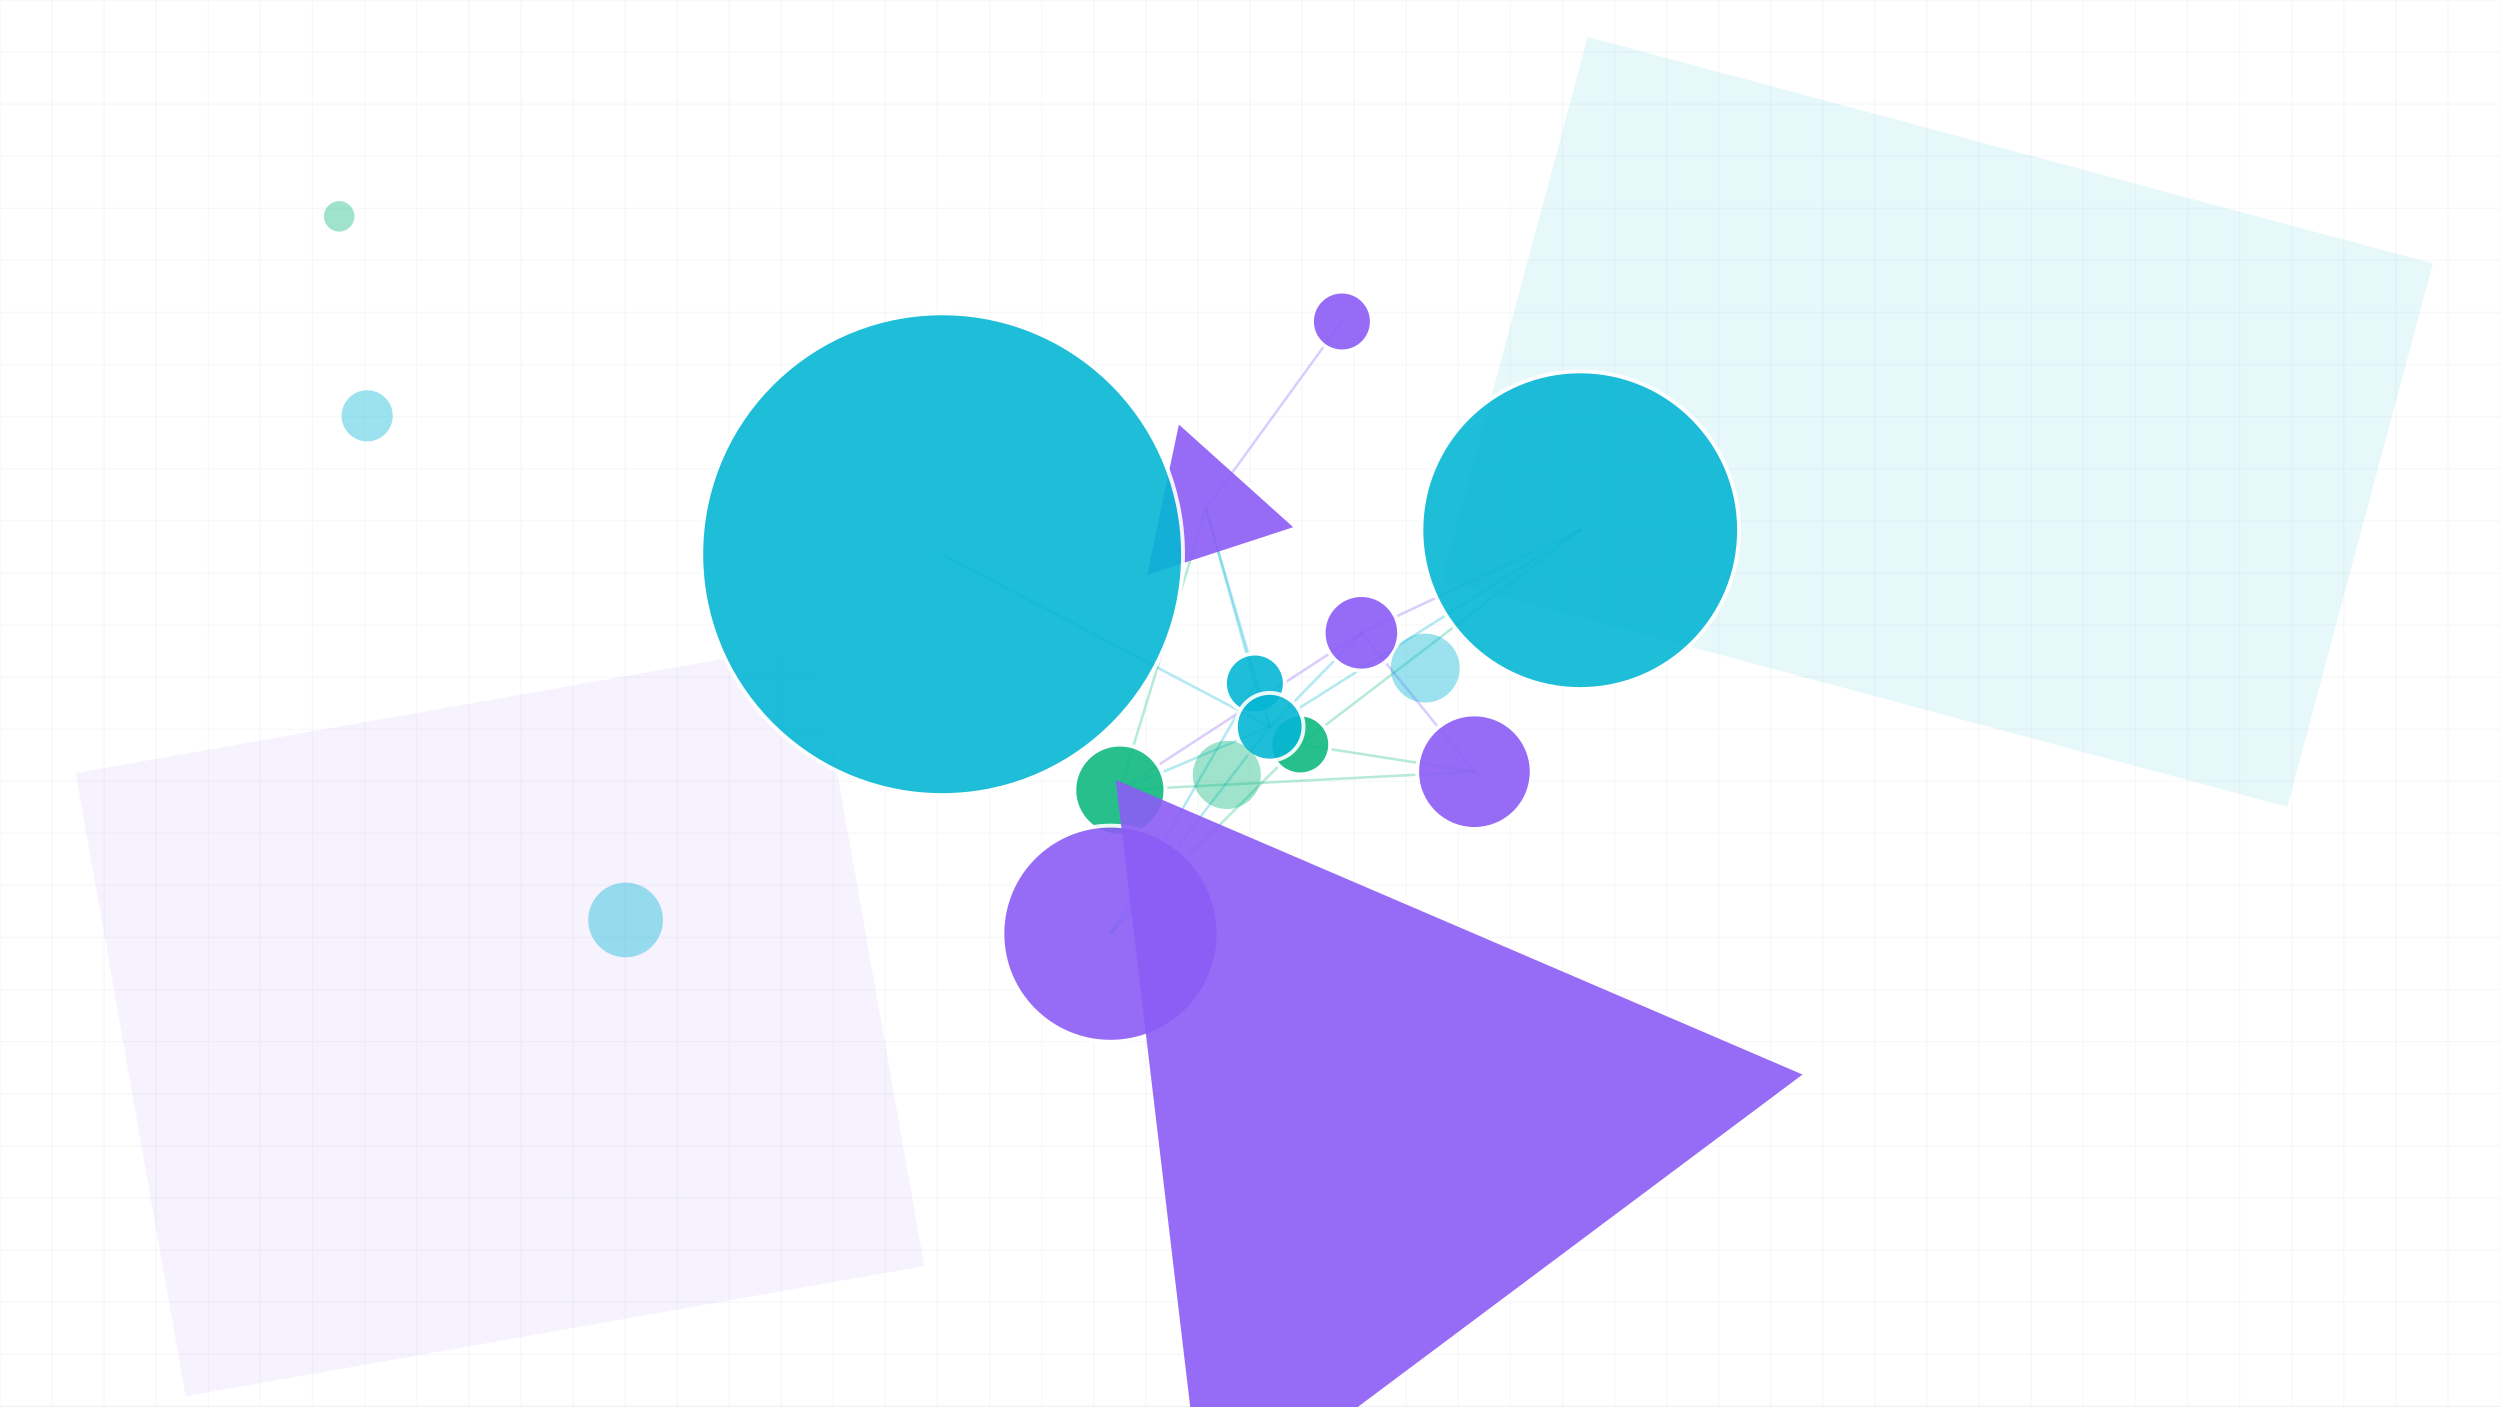
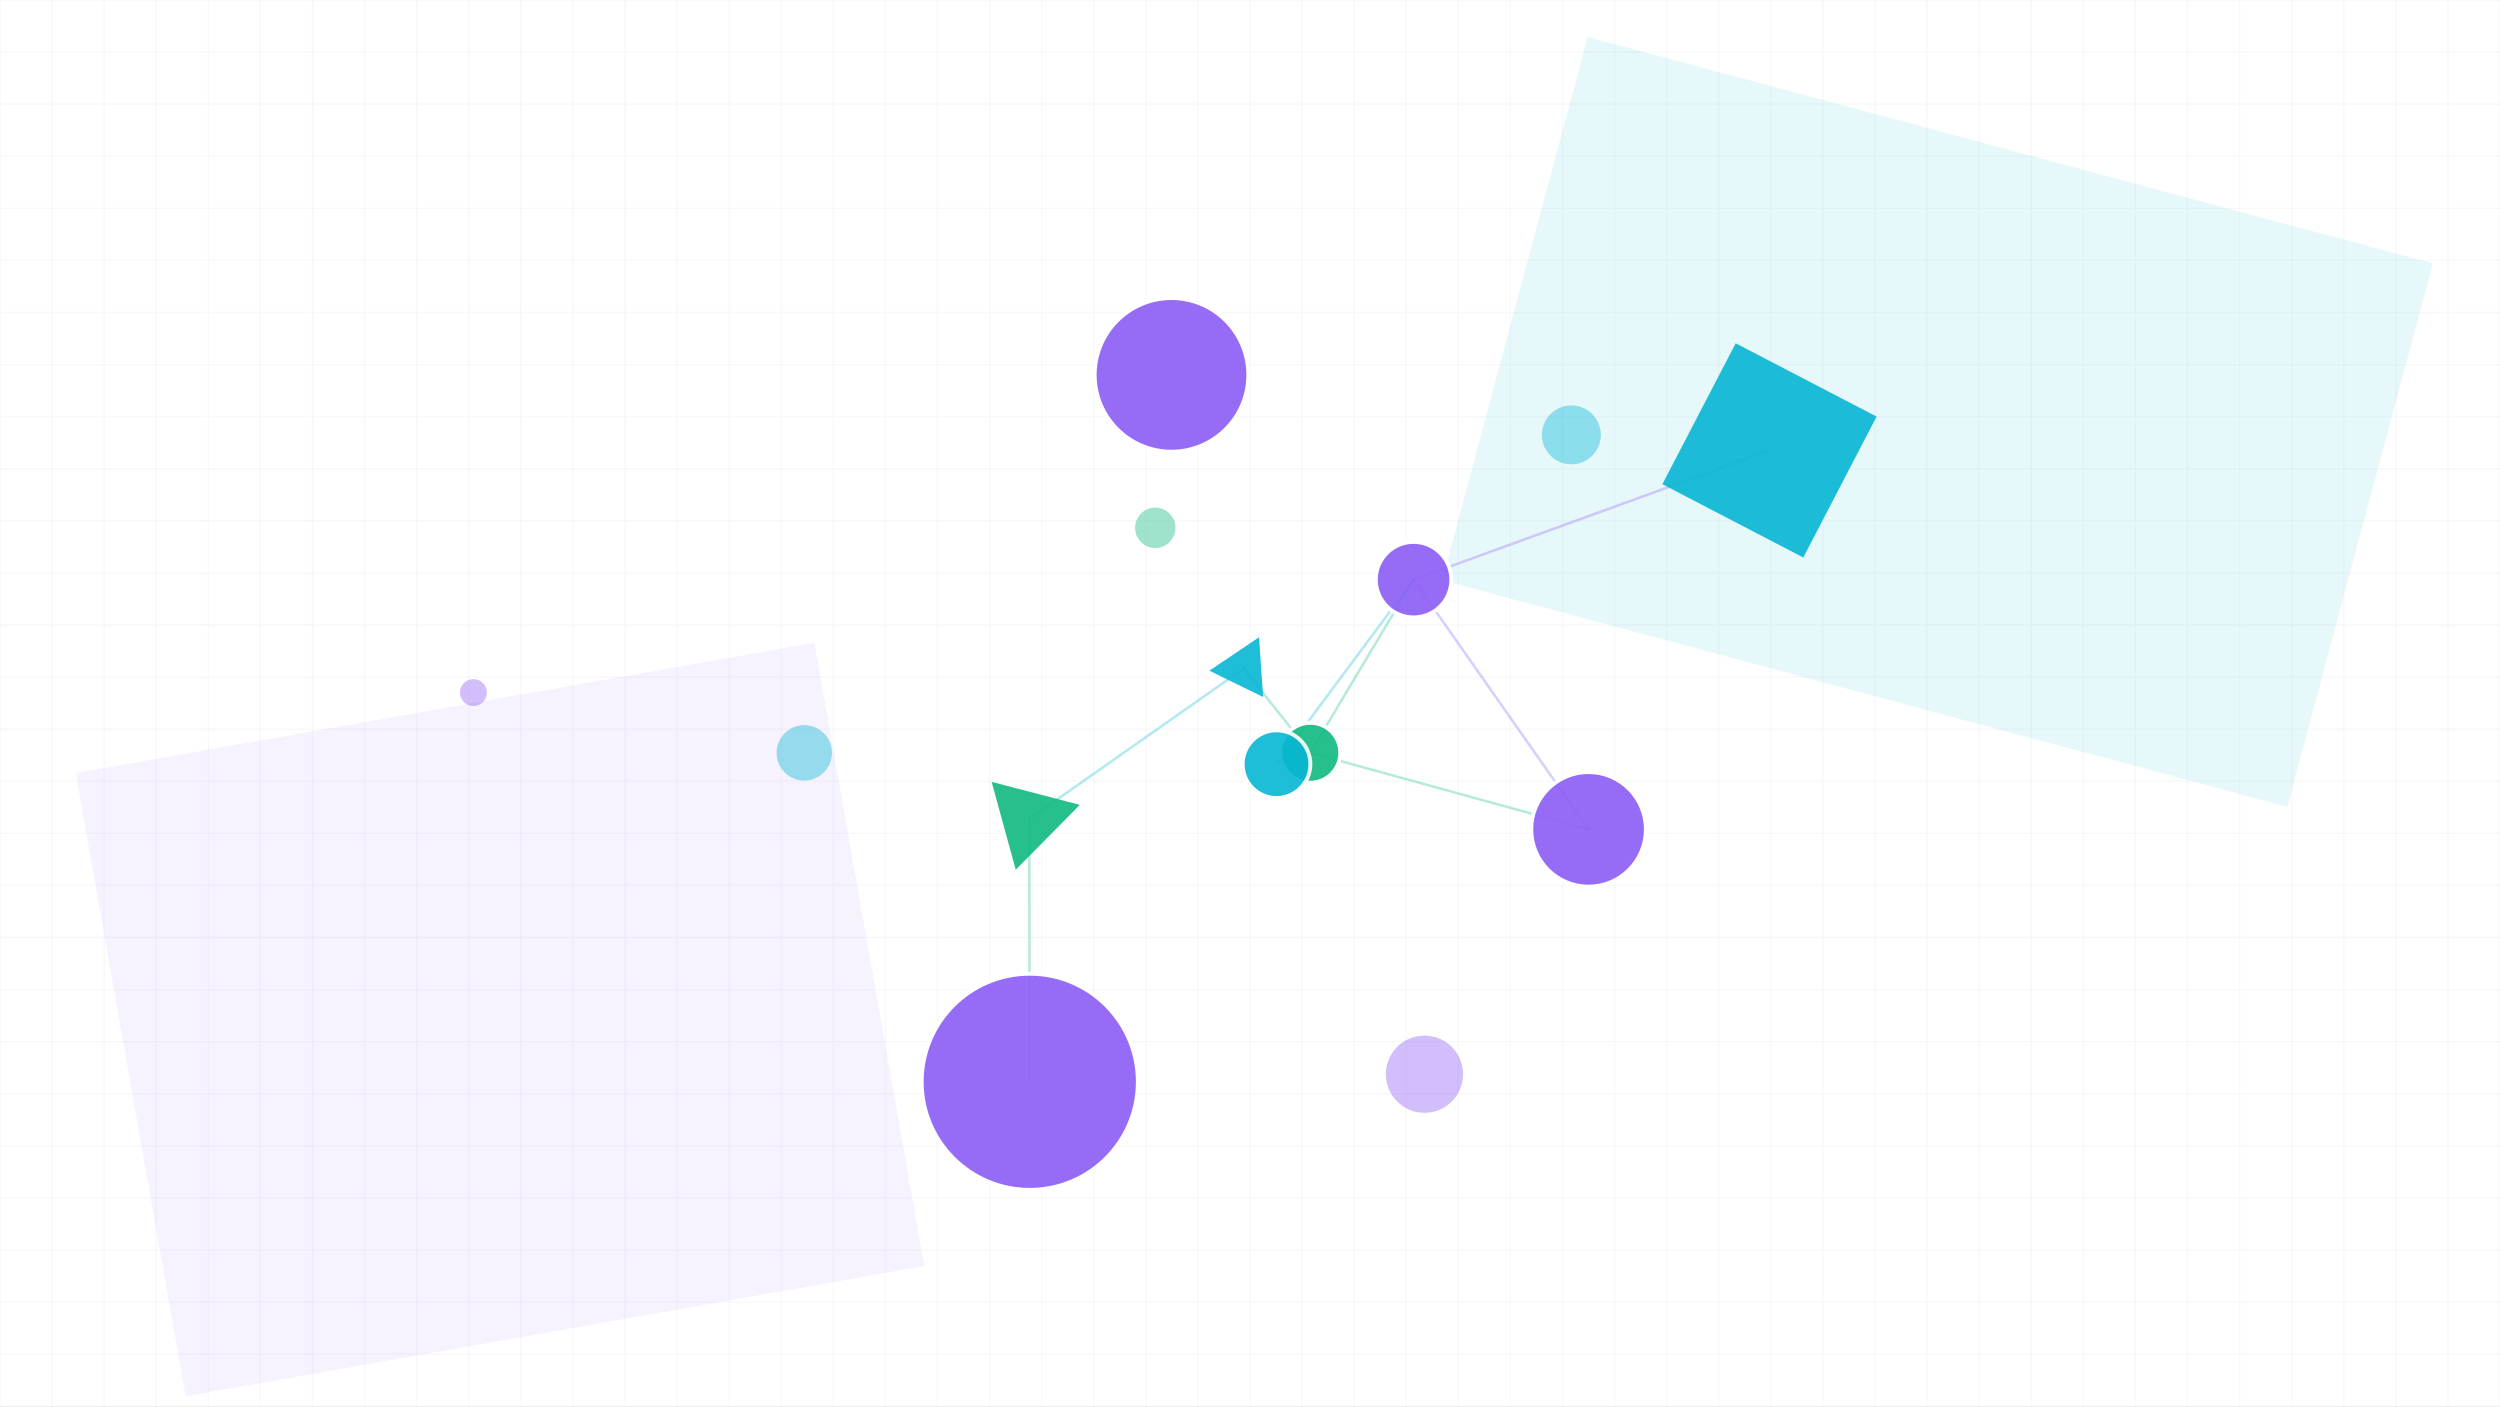
<svg xmlns="http://www.w3.org/2000/svg" viewBox="0 0 1920 1080" width="1920" height="1080" role="img" aria-label="Automatonic AI Geometric Illustration">
  <rect width="1920" height="1080" fill="#FFFFFF" />
  <g id="grid-pattern">
    <line x1="0" y1="0" x2="0" y2="1080" stroke="#E5E7EB" stroke-width="1" opacity="0.3" />
    <line x1="40" y1="0" x2="40" y2="1080" stroke="#E5E7EB" stroke-width="1" opacity="0.3" />
    <line x1="80" y1="0" x2="80" y2="1080" stroke="#E5E7EB" stroke-width="1" opacity="0.3" />
    <line x1="120" y1="0" x2="120" y2="1080" stroke="#E5E7EB" stroke-width="1" opacity="0.3" />
    <line x1="160" y1="0" x2="160" y2="1080" stroke="#E5E7EB" stroke-width="1" opacity="0.3" />
    <line x1="200" y1="0" x2="200" y2="1080" stroke="#E5E7EB" stroke-width="1" opacity="0.3" />
    <line x1="240" y1="0" x2="240" y2="1080" stroke="#E5E7EB" stroke-width="1" opacity="0.3" />
    <line x1="280" y1="0" x2="280" y2="1080" stroke="#E5E7EB" stroke-width="1" opacity="0.3" />
    <line x1="320" y1="0" x2="320" y2="1080" stroke="#E5E7EB" stroke-width="1" opacity="0.3" />
    <line x1="360" y1="0" x2="360" y2="1080" stroke="#E5E7EB" stroke-width="1" opacity="0.3" />
    <line x1="400" y1="0" x2="400" y2="1080" stroke="#E5E7EB" stroke-width="1" opacity="0.3" />
    <line x1="440" y1="0" x2="440" y2="1080" stroke="#E5E7EB" stroke-width="1" opacity="0.3" />
    <line x1="480" y1="0" x2="480" y2="1080" stroke="#E5E7EB" stroke-width="1" opacity="0.3" />
    <line x1="520" y1="0" x2="520" y2="1080" stroke="#E5E7EB" stroke-width="1" opacity="0.3" />
    <line x1="560" y1="0" x2="560" y2="1080" stroke="#E5E7EB" stroke-width="1" opacity="0.3" />
    <line x1="600" y1="0" x2="600" y2="1080" stroke="#E5E7EB" stroke-width="1" opacity="0.3" />
    <line x1="640" y1="0" x2="640" y2="1080" stroke="#E5E7EB" stroke-width="1" opacity="0.3" />
    <line x1="680" y1="0" x2="680" y2="1080" stroke="#E5E7EB" stroke-width="1" opacity="0.3" />
    <line x1="720" y1="0" x2="720" y2="1080" stroke="#E5E7EB" stroke-width="1" opacity="0.3" />
    <line x1="760" y1="0" x2="760" y2="1080" stroke="#E5E7EB" stroke-width="1" opacity="0.3" />
    <line x1="800" y1="0" x2="800" y2="1080" stroke="#E5E7EB" stroke-width="1" opacity="0.3" />
    <line x1="840" y1="0" x2="840" y2="1080" stroke="#E5E7EB" stroke-width="1" opacity="0.3" />
    <line x1="880" y1="0" x2="880" y2="1080" stroke="#E5E7EB" stroke-width="1" opacity="0.3" />
    <line x1="920" y1="0" x2="920" y2="1080" stroke="#E5E7EB" stroke-width="1" opacity="0.3" />
    <line x1="960" y1="0" x2="960" y2="1080" stroke="#E5E7EB" stroke-width="1" opacity="0.3" />
    <line x1="1000" y1="0" x2="1000" y2="1080" stroke="#E5E7EB" stroke-width="1" opacity="0.3" />
    <line x1="1040" y1="0" x2="1040" y2="1080" stroke="#E5E7EB" stroke-width="1" opacity="0.3" />
    <line x1="1080" y1="0" x2="1080" y2="1080" stroke="#E5E7EB" stroke-width="1" opacity="0.3" />
    <line x1="1120" y1="0" x2="1120" y2="1080" stroke="#E5E7EB" stroke-width="1" opacity="0.3" />
    <line x1="1160" y1="0" x2="1160" y2="1080" stroke="#E5E7EB" stroke-width="1" opacity="0.3" />
    <line x1="1200" y1="0" x2="1200" y2="1080" stroke="#E5E7EB" stroke-width="1" opacity="0.3" />
    <line x1="1240" y1="0" x2="1240" y2="1080" stroke="#E5E7EB" stroke-width="1" opacity="0.3" />
    <line x1="1280" y1="0" x2="1280" y2="1080" stroke="#E5E7EB" stroke-width="1" opacity="0.3" />
    <line x1="1320" y1="0" x2="1320" y2="1080" stroke="#E5E7EB" stroke-width="1" opacity="0.3" />
    <line x1="1360" y1="0" x2="1360" y2="1080" stroke="#E5E7EB" stroke-width="1" opacity="0.3" />
    <line x1="1400" y1="0" x2="1400" y2="1080" stroke="#E5E7EB" stroke-width="1" opacity="0.3" />
    <line x1="1440" y1="0" x2="1440" y2="1080" stroke="#E5E7EB" stroke-width="1" opacity="0.3" />
    <line x1="1480" y1="0" x2="1480" y2="1080" stroke="#E5E7EB" stroke-width="1" opacity="0.3" />
    <line x1="1520" y1="0" x2="1520" y2="1080" stroke="#E5E7EB" stroke-width="1" opacity="0.3" />
    <line x1="1560" y1="0" x2="1560" y2="1080" stroke="#E5E7EB" stroke-width="1" opacity="0.3" />
    <line x1="1600" y1="0" x2="1600" y2="1080" stroke="#E5E7EB" stroke-width="1" opacity="0.3" />
    <line x1="1640" y1="0" x2="1640" y2="1080" stroke="#E5E7EB" stroke-width="1" opacity="0.3" />
    <line x1="1680" y1="0" x2="1680" y2="1080" stroke="#E5E7EB" stroke-width="1" opacity="0.3" />
    <line x1="1720" y1="0" x2="1720" y2="1080" stroke="#E5E7EB" stroke-width="1" opacity="0.3" />
    <line x1="1760" y1="0" x2="1760" y2="1080" stroke="#E5E7EB" stroke-width="1" opacity="0.3" />
    <line x1="1800" y1="0" x2="1800" y2="1080" stroke="#E5E7EB" stroke-width="1" opacity="0.3" />
    <line x1="1840" y1="0" x2="1840" y2="1080" stroke="#E5E7EB" stroke-width="1" opacity="0.3" />
    <line x1="1880" y1="0" x2="1880" y2="1080" stroke="#E5E7EB" stroke-width="1" opacity="0.3" />
    <line x1="1920" y1="0" x2="1920" y2="1080" stroke="#E5E7EB" stroke-width="1" opacity="0.3" />
    <line x1="0" y1="0" x2="1920" y2="0" stroke="#E5E7EB" stroke-width="1" opacity="0.3" />
    <line x1="0" y1="40" x2="1920" y2="40" stroke="#E5E7EB" stroke-width="1" opacity="0.3" />
    <line x1="0" y1="80" x2="1920" y2="80" stroke="#E5E7EB" stroke-width="1" opacity="0.3" />
    <line x1="0" y1="120" x2="1920" y2="120" stroke="#E5E7EB" stroke-width="1" opacity="0.3" />
    <line x1="0" y1="160" x2="1920" y2="160" stroke="#E5E7EB" stroke-width="1" opacity="0.3" />
    <line x1="0" y1="200" x2="1920" y2="200" stroke="#E5E7EB" stroke-width="1" opacity="0.3" />
    <line x1="0" y1="240" x2="1920" y2="240" stroke="#E5E7EB" stroke-width="1" opacity="0.3" />
    <line x1="0" y1="280" x2="1920" y2="280" stroke="#E5E7EB" stroke-width="1" opacity="0.3" />
    <line x1="0" y1="320" x2="1920" y2="320" stroke="#E5E7EB" stroke-width="1" opacity="0.3" />
    <line x1="0" y1="360" x2="1920" y2="360" stroke="#E5E7EB" stroke-width="1" opacity="0.3" />
    <line x1="0" y1="400" x2="1920" y2="400" stroke="#E5E7EB" stroke-width="1" opacity="0.3" />
    <line x1="0" y1="440" x2="1920" y2="440" stroke="#E5E7EB" stroke-width="1" opacity="0.3" />
    <line x1="0" y1="480" x2="1920" y2="480" stroke="#E5E7EB" stroke-width="1" opacity="0.3" />
    <line x1="0" y1="520" x2="1920" y2="520" stroke="#E5E7EB" stroke-width="1" opacity="0.3" />
    <line x1="0" y1="560" x2="1920" y2="560" stroke="#E5E7EB" stroke-width="1" opacity="0.3" />
    <line x1="0" y1="600" x2="1920" y2="600" stroke="#E5E7EB" stroke-width="1" opacity="0.3" />
    <line x1="0" y1="640" x2="1920" y2="640" stroke="#E5E7EB" stroke-width="1" opacity="0.3" />
    <line x1="0" y1="680" x2="1920" y2="680" stroke="#E5E7EB" stroke-width="1" opacity="0.3" />
    <line x1="0" y1="720" x2="1920" y2="720" stroke="#E5E7EB" stroke-width="1" opacity="0.3" />
    <line x1="0" y1="760" x2="1920" y2="760" stroke="#E5E7EB" stroke-width="1" opacity="0.3" />
    <line x1="0" y1="800" x2="1920" y2="800" stroke="#E5E7EB" stroke-width="1" opacity="0.3" />
    <line x1="0" y1="840" x2="1920" y2="840" stroke="#E5E7EB" stroke-width="1" opacity="0.3" />
    <line x1="0" y1="880" x2="1920" y2="880" stroke="#E5E7EB" stroke-width="1" opacity="0.3" />
    <line x1="0" y1="920" x2="1920" y2="920" stroke="#E5E7EB" stroke-width="1" opacity="0.3" />
    <line x1="0" y1="960" x2="1920" y2="960" stroke="#E5E7EB" stroke-width="1" opacity="0.3" />
    <line x1="0" y1="1000" x2="1920" y2="1000" stroke="#E5E7EB" stroke-width="1" opacity="0.3" />
    <line x1="0" y1="1040" x2="1920" y2="1040" stroke="#E5E7EB" stroke-width="1" opacity="0.3" />
    <line x1="0" y1="1080" x2="1920" y2="1080" stroke="#E5E7EB" stroke-width="1" opacity="0.3" />
  </g>
  <g id="depth-planes">
    <rect x="1152" y="108" width="672" height="432" fill="#06B6D4" opacity="0.1" transform="rotate(15 1488 324)" />
    <rect x="96" y="540" width="576" height="486" fill="#8B5CF6" opacity="0.08" transform="rotate(-10 384 783)" />
  </g>
  <g id="connections">
-     <line x1="998.588" y1="571.763" x2="975.129" y2="558.148" stroke="#10B981" stroke-width="2" opacity="0.3" stroke-linecap="round" />
-     <line x1="998.588" y1="571.763" x2="1132.348" y2="592.659" stroke="#10B981" stroke-width="2" opacity="0.3" stroke-linecap="round" />
-     <line x1="998.588" y1="571.763" x2="852.831" y2="717.081" stroke="#10B981" stroke-width="2" opacity="0.3" stroke-linecap="round" />
-     <line x1="998.588" y1="571.763" x2="1213.616" y2="407.207" stroke="#10B981" stroke-width="2" opacity="0.3" stroke-linecap="round" />
-     <line x1="963.753" y1="524.92" x2="975.129" y2="558.148" stroke="#06B6D4" stroke-width="2" opacity="0.3" stroke-linecap="round" />
-     <line x1="963.753" y1="524.92" x2="926.195" y2="390.748" stroke="#06B6D4" stroke-width="2" opacity="0.3" stroke-linecap="round" />
-     <line x1="963.753" y1="524.92" x2="852.831" y2="717.081" stroke="#06B6D4" stroke-width="2" opacity="0.3" stroke-linecap="round" />
-     <line x1="975.129" y1="558.148" x2="1045.532" y2="485.994" stroke="#06B6D4" stroke-width="2" opacity="0.3" stroke-linecap="round" />
-     <line x1="975.129" y1="558.148" x2="860.063" y2="606.815" stroke="#06B6D4" stroke-width="2" opacity="0.3" stroke-linecap="round" />
-     <line x1="975.129" y1="558.148" x2="926.195" y2="390.748" stroke="#06B6D4" stroke-width="2" opacity="0.3" stroke-linecap="round" />
-     <line x1="975.129" y1="558.148" x2="852.831" y2="717.081" stroke="#06B6D4" stroke-width="2" opacity="0.3" stroke-linecap="round" />
-     <line x1="975.129" y1="558.148" x2="1213.616" y2="407.207" stroke="#06B6D4" stroke-width="2" opacity="0.3" stroke-linecap="round" />
-     <line x1="975.129" y1="558.148" x2="723.563" y2="425.635" stroke="#06B6D4" stroke-width="2" opacity="0.3" stroke-linecap="round" />
-     <line x1="1045.532" y1="485.994" x2="860.063" y2="606.815" stroke="#8B5CF6" stroke-width="2" opacity="0.3" stroke-linecap="round" />
-     <line x1="1045.532" y1="485.994" x2="1132.348" y2="592.659" stroke="#8B5CF6" stroke-width="2" opacity="0.3" stroke-linecap="round" />
-     <line x1="1045.532" y1="485.994" x2="1213.616" y2="407.207" stroke="#8B5CF6" stroke-width="2" opacity="0.3" stroke-linecap="round" />
-     <line x1="860.063" y1="606.815" x2="1132.348" y2="592.659" stroke="#10B981" stroke-width="2" opacity="0.3" stroke-linecap="round" />
-     <line x1="860.063" y1="606.815" x2="926.195" y2="390.748" stroke="#10B981" stroke-width="2" opacity="0.3" stroke-linecap="round" />
-     <line x1="926.195" y1="390.748" x2="1030.586" y2="246.904" stroke="#8B5CF6" stroke-width="2" opacity="0.3" stroke-linecap="round" />
+     <line x1="1006.306" y1="578.115" x2="955.211" y2="513.395" stroke="#10B981" stroke-width="2" opacity="0.3" stroke-linecap="round" />
+     <line x1="1006.306" y1="578.115" x2="1085.619" y2="445.18" stroke="#10B981" stroke-width="2" opacity="0.3" stroke-linecap="round" />
+     <line x1="1006.306" y1="578.115" x2="1220.01" y2="636.948" stroke="#10B981" stroke-width="2" opacity="0.3" stroke-linecap="round" />
+     <line x1="955.211" y1="513.395" x2="790.454" y2="628.999" stroke="#06B6D4" stroke-width="2" opacity="0.3" stroke-linecap="round" />
+     <line x1="980.368" y1="586.88" x2="1085.619" y2="445.18" stroke="#06B6D4" stroke-width="2" opacity="0.3" stroke-linecap="round" />
+     <line x1="1085.619" y1="445.18" x2="1220.01" y2="636.948" stroke="#8B5CF6" stroke-width="2" opacity="0.3" stroke-linecap="round" />
+     <line x1="1085.619" y1="445.18" x2="1358.964" y2="345.908" stroke="#8B5CF6" stroke-width="2" opacity="0.3" stroke-linecap="round" />
+     <line x1="790.454" y1="628.999" x2="790.862" y2="830.831" stroke="#10B981" stroke-width="2" opacity="0.3" stroke-linecap="round" />
  </g>
  <g id="geometric-nodes">
-     <circle cx="998.588" cy="571.763" r="23" fill="#10B981" opacity="0.9" stroke="#FFFFFF" stroke-width="3" />
-     <circle cx="963.753" cy="524.92" r="23" fill="#06B6D4" opacity="0.9" stroke="#FFFFFF" stroke-width="3" />
-     <circle cx="975.129" cy="558.148" r="26" fill="#06B6D4" opacity="0.9" stroke="#FFFFFF" stroke-width="3" />
-     <circle cx="1045.532" cy="485.994" r="29" fill="#8B5CF6" opacity="0.9" stroke="#FFFFFF" stroke-width="3" />
-     <circle cx="860.063" cy="606.815" r="35" fill="#10B981" opacity="0.9" stroke="#FFFFFF" stroke-width="3" />
-     <circle cx="1132.348" cy="592.659" r="44" fill="#8B5CF6" opacity="0.9" stroke="#FFFFFF" stroke-width="3" />
-     <path d="M 993.187,404.89 L 905.385,326.055 L 881.013,441.511 Z" fill="#8B5CF6" opacity="0.9" />
-     <circle cx="852.831" cy="717.081" r="83" fill="#8B5CF6" opacity="0.9" stroke="#FFFFFF" stroke-width="3" />
-     <circle cx="1213.616" cy="407.207" r="122" fill="#06B6D4" opacity="0.9" stroke="#FFFFFF" stroke-width="3" />
-     <circle cx="723.563" cy="425.635" r="185" fill="#06B6D4" opacity="0.9" stroke="#FFFFFF" stroke-width="3" />
-     <path d="M 856.858,598.898 L 924.585,1168.889 L 1384.348,825.24 Z" fill="#8B5CF6" opacity="0.9" />
-     <circle cx="1030.586" cy="246.904" r="23" fill="#8B5CF6" opacity="0.9" stroke="#FFFFFF" stroke-width="3" />
+     <circle cx="1006.306" cy="578.115" r="23" fill="#10B981" opacity="0.9" stroke="#FFFFFF" stroke-width="3" />
+     <path d="M 966.946,489.422 L 928.773,515.09 L 970.089,535.314 Z" fill="#06B6D4" opacity="0.9" />
+     <circle cx="980.368" cy="586.88" r="26" fill="#06B6D4" opacity="0.9" stroke="#FFFFFF" stroke-width="3" />
+     <circle cx="1085.619" cy="445.18" r="29" fill="#8B5CF6" opacity="0.9" stroke="#FFFFFF" stroke-width="3" />
+     <path d="M 761.555,600.458 L 780.093,667.958 L 829.282,618.154 Z" fill="#10B981" opacity="0.9" />
+     <circle cx="1220.01" cy="636.948" r="44" fill="#8B5CF6" opacity="0.9" stroke="#FFFFFF" stroke-width="3" />
+     <circle cx="899.715" cy="287.915" r="59" fill="#8B5CF6" opacity="0.9" stroke="#FFFFFF" stroke-width="3" />
+     <circle cx="790.862" cy="830.831" r="83" fill="#8B5CF6" opacity="0.9" stroke="#FFFFFF" stroke-width="3" />
+     <rect x="1297.964" y="284.908" width="122" height="122" fill="#06B6D4" opacity="0.9" transform="rotate(27.49113 1358.964 345.9083)" />
  </g>
  <g id="accent-shapes">
-     <circle cx="282" cy="319.352" r="19.626" fill="#06B6D4" opacity="0.4" />
-     <circle cx="260.502" cy="166.148" r="11.707" fill="#10B981" opacity="0.4" />
-     <circle cx="942.214" cy="595.167" r="26.174" fill="#10B981" opacity="0.4" />
-     <circle cx="1094.543" cy="513.074" r="26.485" fill="#06B6D4" opacity="0.4" />
-     <circle cx="480.453" cy="706.537" r="28.689" fill="#06B6D4" opacity="0.4" />
+     <circle cx="617.704" cy="578.185" r="21.271" fill="#06B6D4" opacity="0.4" />
+     <circle cx="1093.984" cy="824.981" r="29.648" fill="#8B5CF6" opacity="0.4" />
+     <circle cx="1206.807" cy="334" r="22.634" fill="#06B6D4" opacity="0.4" />
+     <circle cx="363.58" cy="531.907" r="10.352" fill="#8B5CF6" opacity="0.4" />
+     <circle cx="887.267" cy="405.37" r="15.519" fill="#10B981" opacity="0.4" />
  </g>
</svg>
